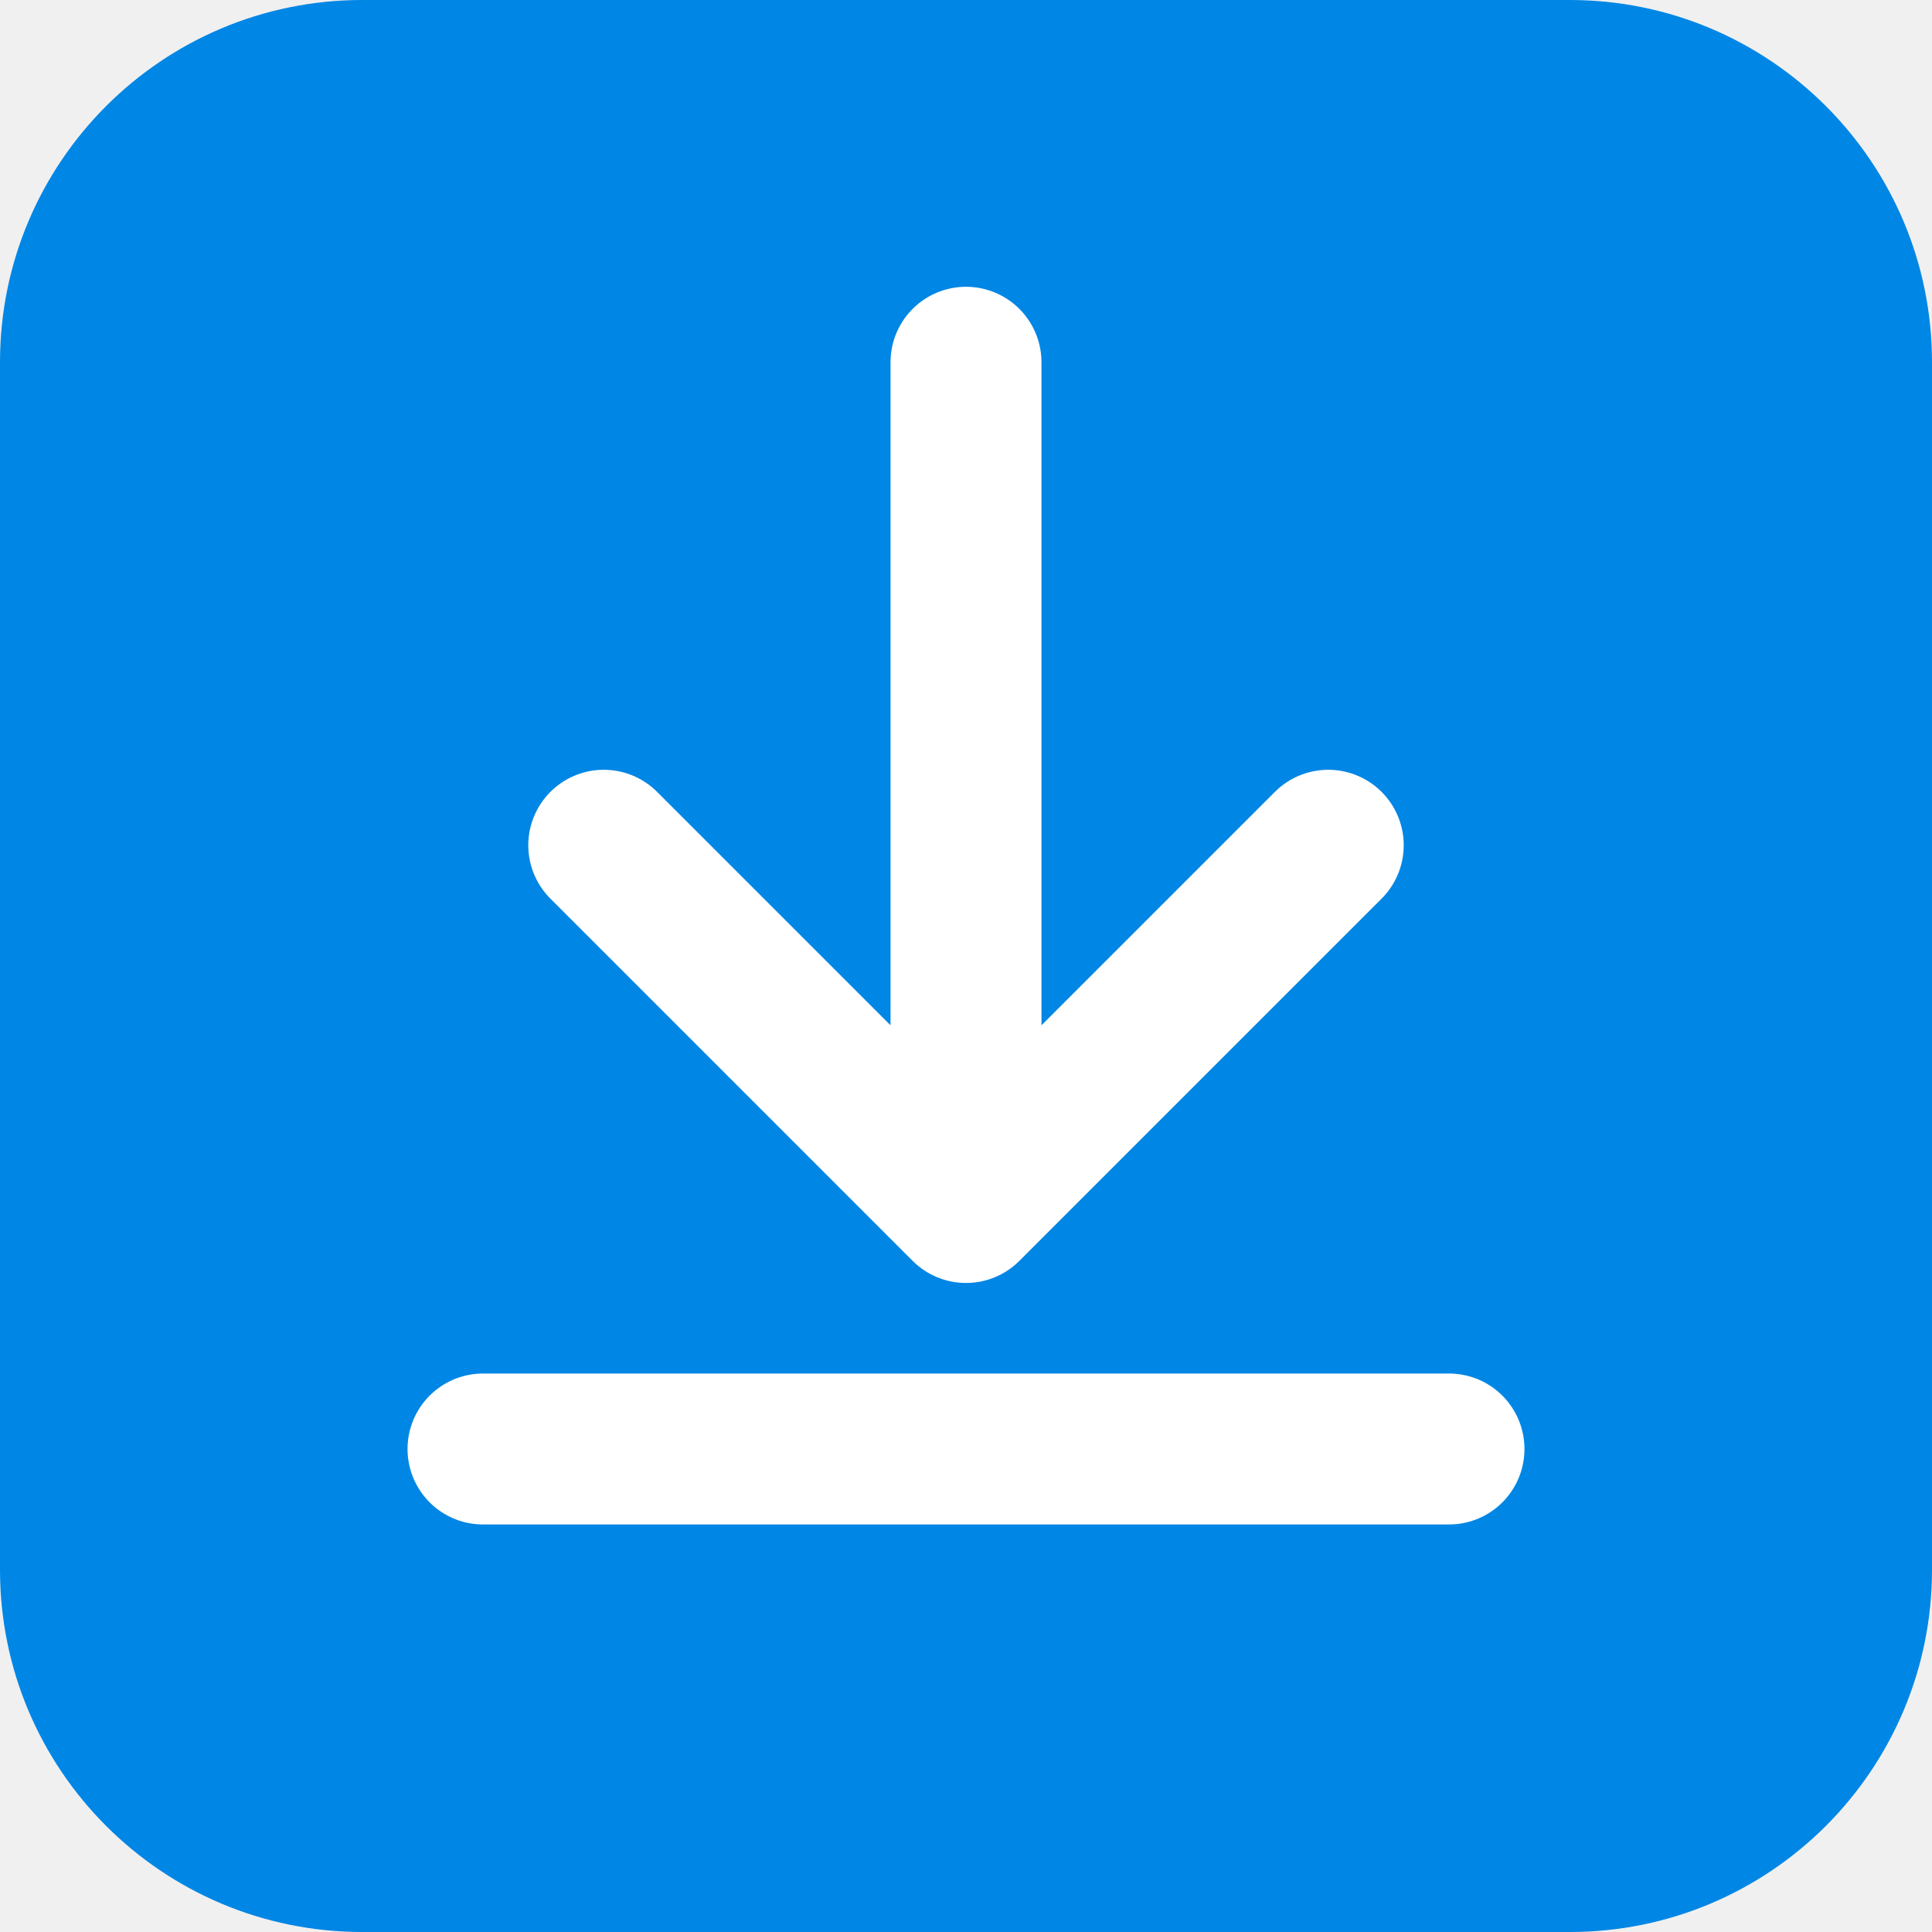
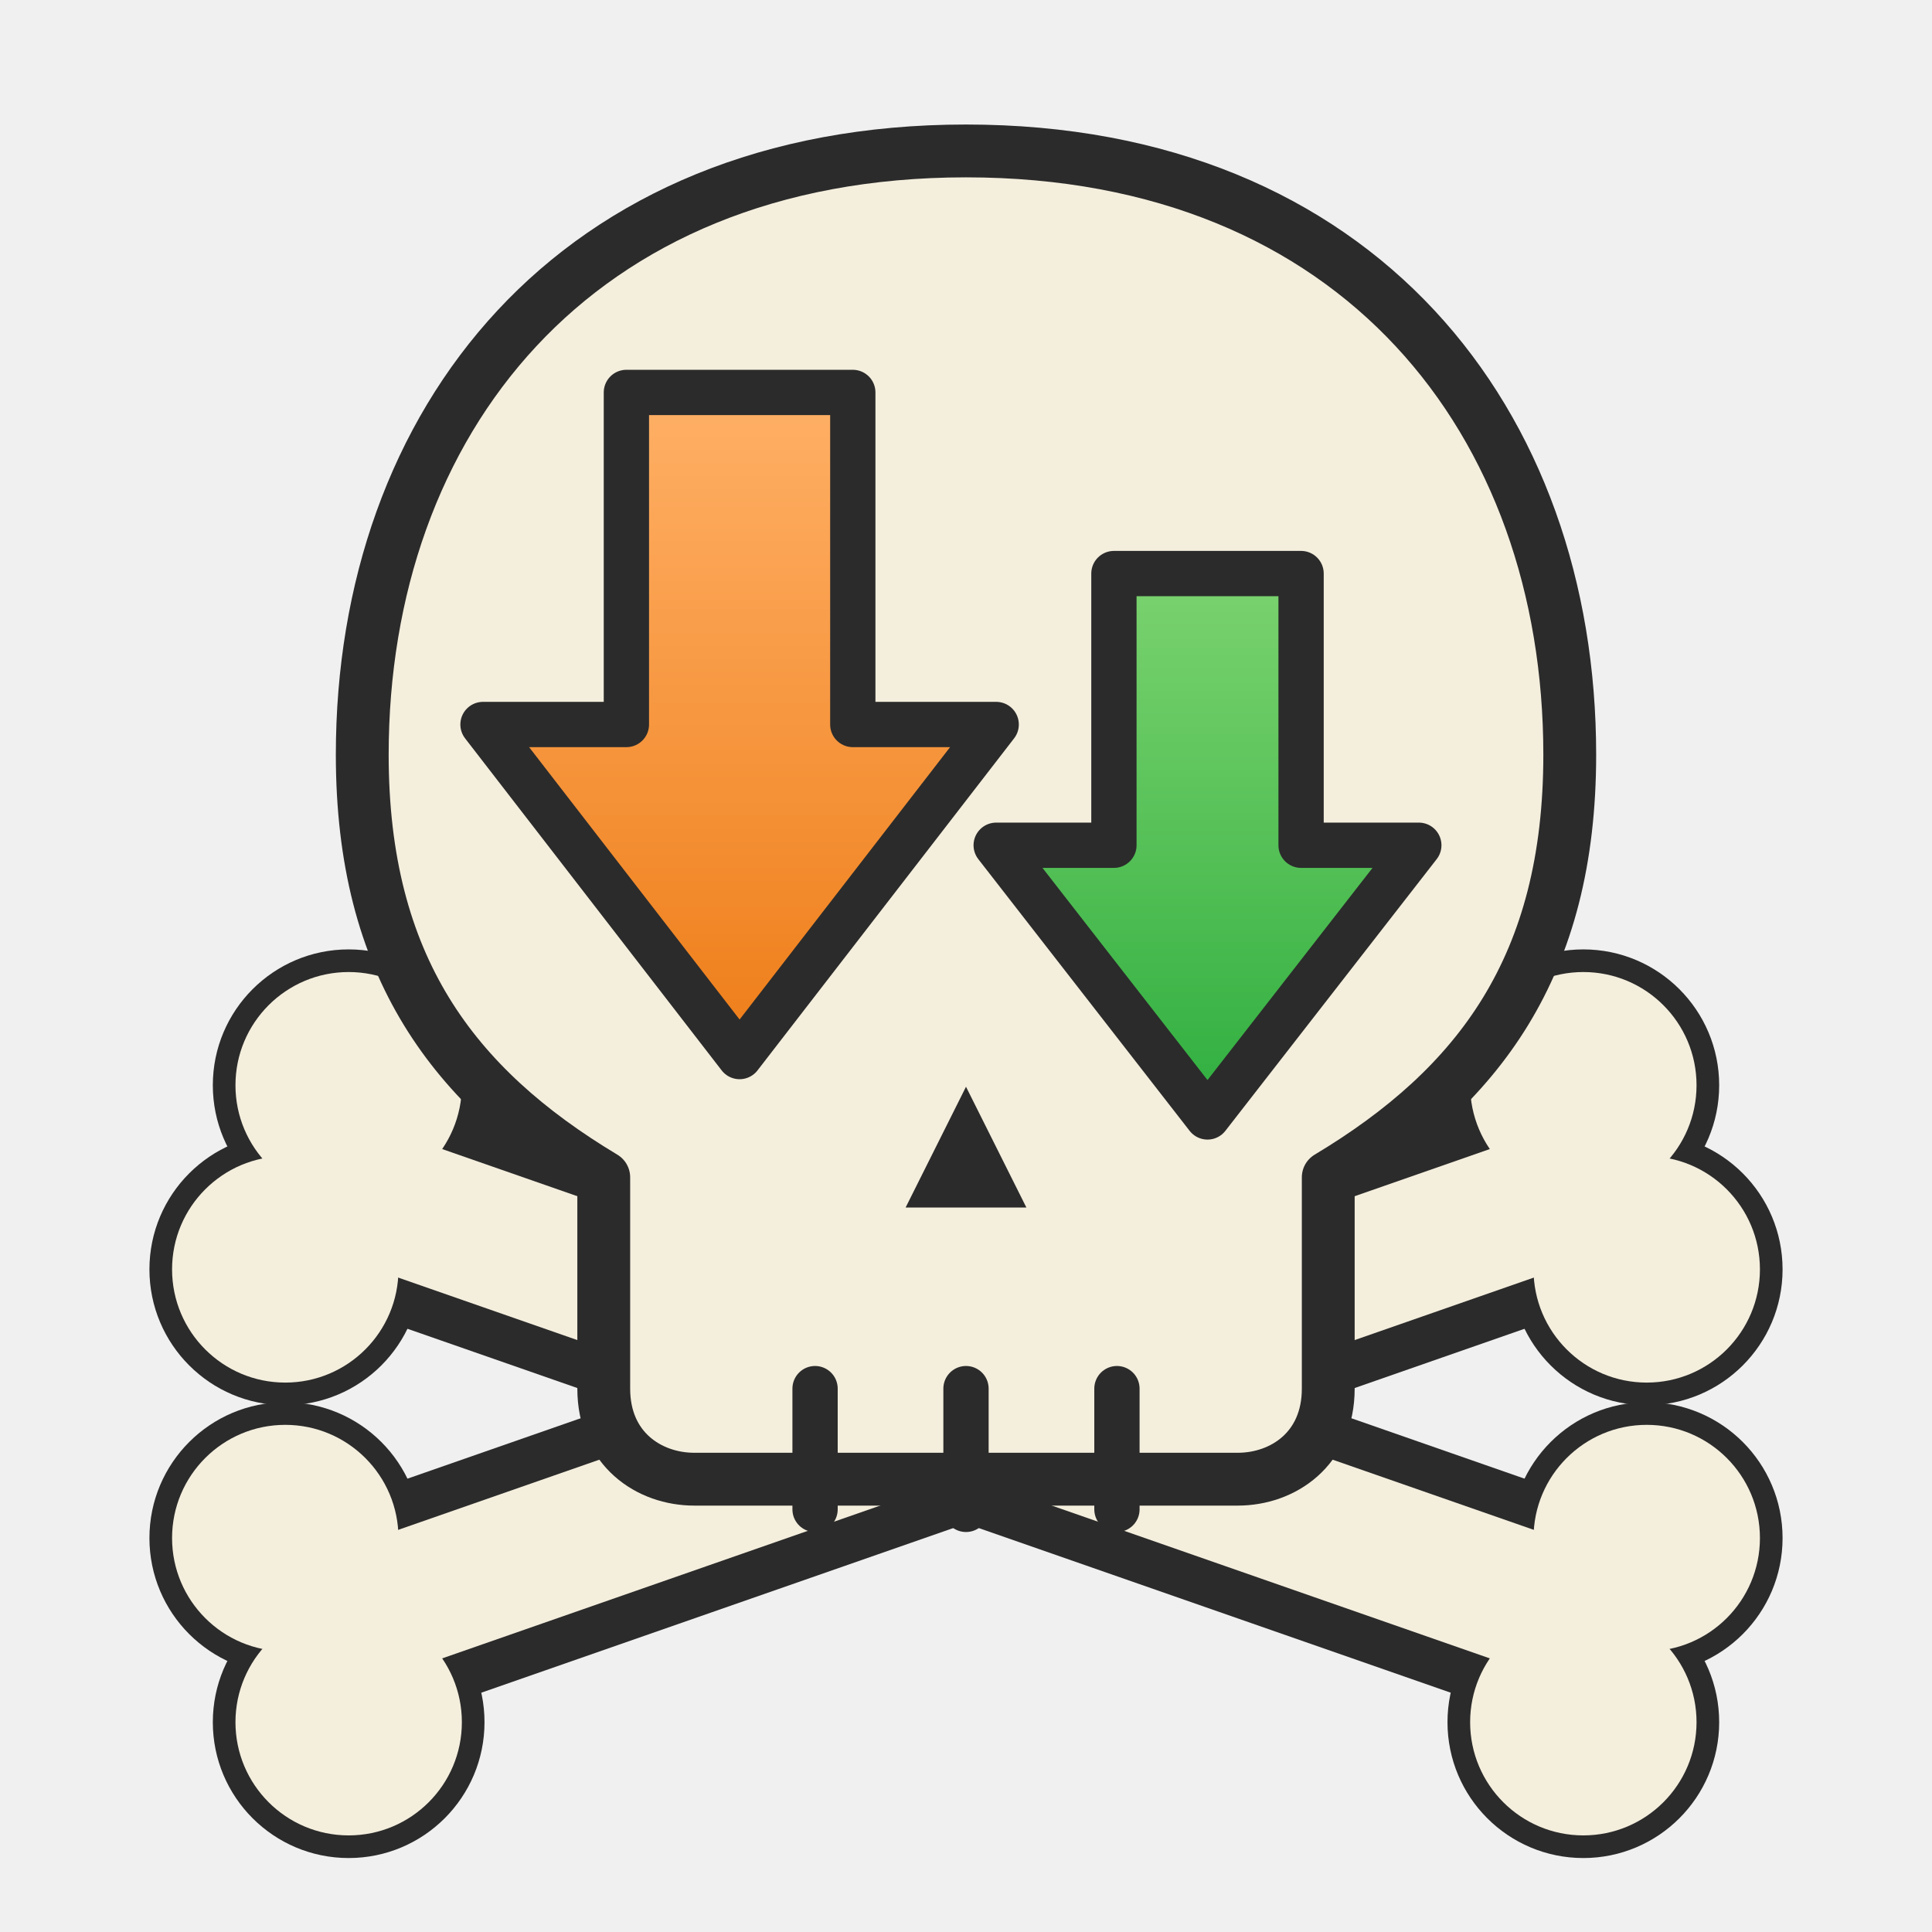
<svg xmlns="http://www.w3.org/2000/svg" viewBox="0 0 128 128">
-   <rect width="128" height="128" rx="24" fill="#0086e5" />
-   <path d="M64 24v56m0 0L40 56m24 24l24-24M32 96h64" stroke="#fff" stroke-width="10" fill="none" stroke-linecap="round" stroke-linejoin="round" />
+   <defs>
+     <linearGradient id="o" x1="0" y1="0" x2="0" y2="1">
+       <stop offset="0" stop-color="#ffb066" />
+       <stop offset="1" stop-color="#ee7d18" />
+     </linearGradient>
+     <linearGradient id="g" x1="0" y1="0" x2="0" y2="1">
+       <stop offset="0" stop-color="#7bd36f" />
+       <stop offset="1" stop-color="#2fae3f" />
+     </linearGradient>
+   </defs>
+   <g fill="#f4eedd" stroke="#2b2b2b" stroke-width="3">
+     <circle cx="23.1" cy="71.9" r="7.5" />
+     <circle cx="18.9" cy="84.1" r="7.5" />
+     <circle cx="109.1" cy="101.9" r="7.5" />
+     <circle cx="104.9" cy="114.1" r="7.5" />
+   </g>
+   <line x1="21" y1="78" x2="107" y2="108" stroke="#2b2b2b" stroke-width="15" />
+   <line x1="21" y1="78" x2="107" y2="108" stroke="#f4eedd" stroke-width="9" />
+   <g fill="#f4eedd">
+     <circle cx="23.1" cy="71.9" r="7.5" />
+     <circle cx="18.9" cy="84.1" r="7.5" />
+     <circle cx="109.1" cy="101.9" r="7.5" />
+     <circle cx="104.9" cy="114.1" r="7.5" />
+   </g>
+   <g fill="#f4eedd" stroke="#2b2b2b" stroke-width="3">
+     <circle cx="109.1" cy="84.1" r="7.5" />
+     <circle cx="104.9" cy="71.9" r="7.5" />
+     <circle cx="23.1" cy="114.1" r="7.5" />
+     <circle cx="18.9" cy="101.9" r="7.5" />
+   </g>
+   <line x1="107" y1="78" x2="21" y2="108" stroke="#2b2b2b" stroke-width="15" />
+   <line x1="107" y1="78" x2="21" y2="108" stroke="#f4eedd" stroke-width="9" />
+   <g fill="#f4eedd">
+     <circle cx="109.1" cy="84.1" r="7.5" />
+     <circle cx="104.9" cy="71.9" r="7.5" />
+     <circle cx="23.1" cy="114.1" r="7.5" />
+     <circle cx="18.9" cy="101.9" r="7.5" />
+   </g>
+   <path d="M64 10C38 10 24 28 24 50c0 14 6 22 16 28v14c0 4 3 6 6 6h36c3 0 6-2 6-6V78c10-6 16-14 16-28 0-22-14-40-40-40z" fill="#f4eedd" stroke="#2b2b2b" stroke-width="3.5" stroke-linejoin="round" />
+   <path d="M60 80h8l-4-8z" fill="#2b2b2b" />
+   <path d="M54 92v8M64 92v8M74 92v8" stroke="#2b2b2b" stroke-width="3" stroke-linecap="round" />
+   <polygon points="41.5,26.0 56.5,26.0 56.5,48.0 66.0,48.0 49.0,70.0 32.0,48.0 41.5,48.0" fill="url(#o)" stroke="#2b2b2b" stroke-width="3" stroke-linejoin="round" />
+   <polygon points="73.8,38.0 86.2,38.0 86.2,56.0 94.0,56.0 80.0,74.0 66.0,56.0 73.8,56.0" fill="url(#g)" stroke="#2b2b2b" stroke-width="3" stroke-linejoin="round" />
</svg>
